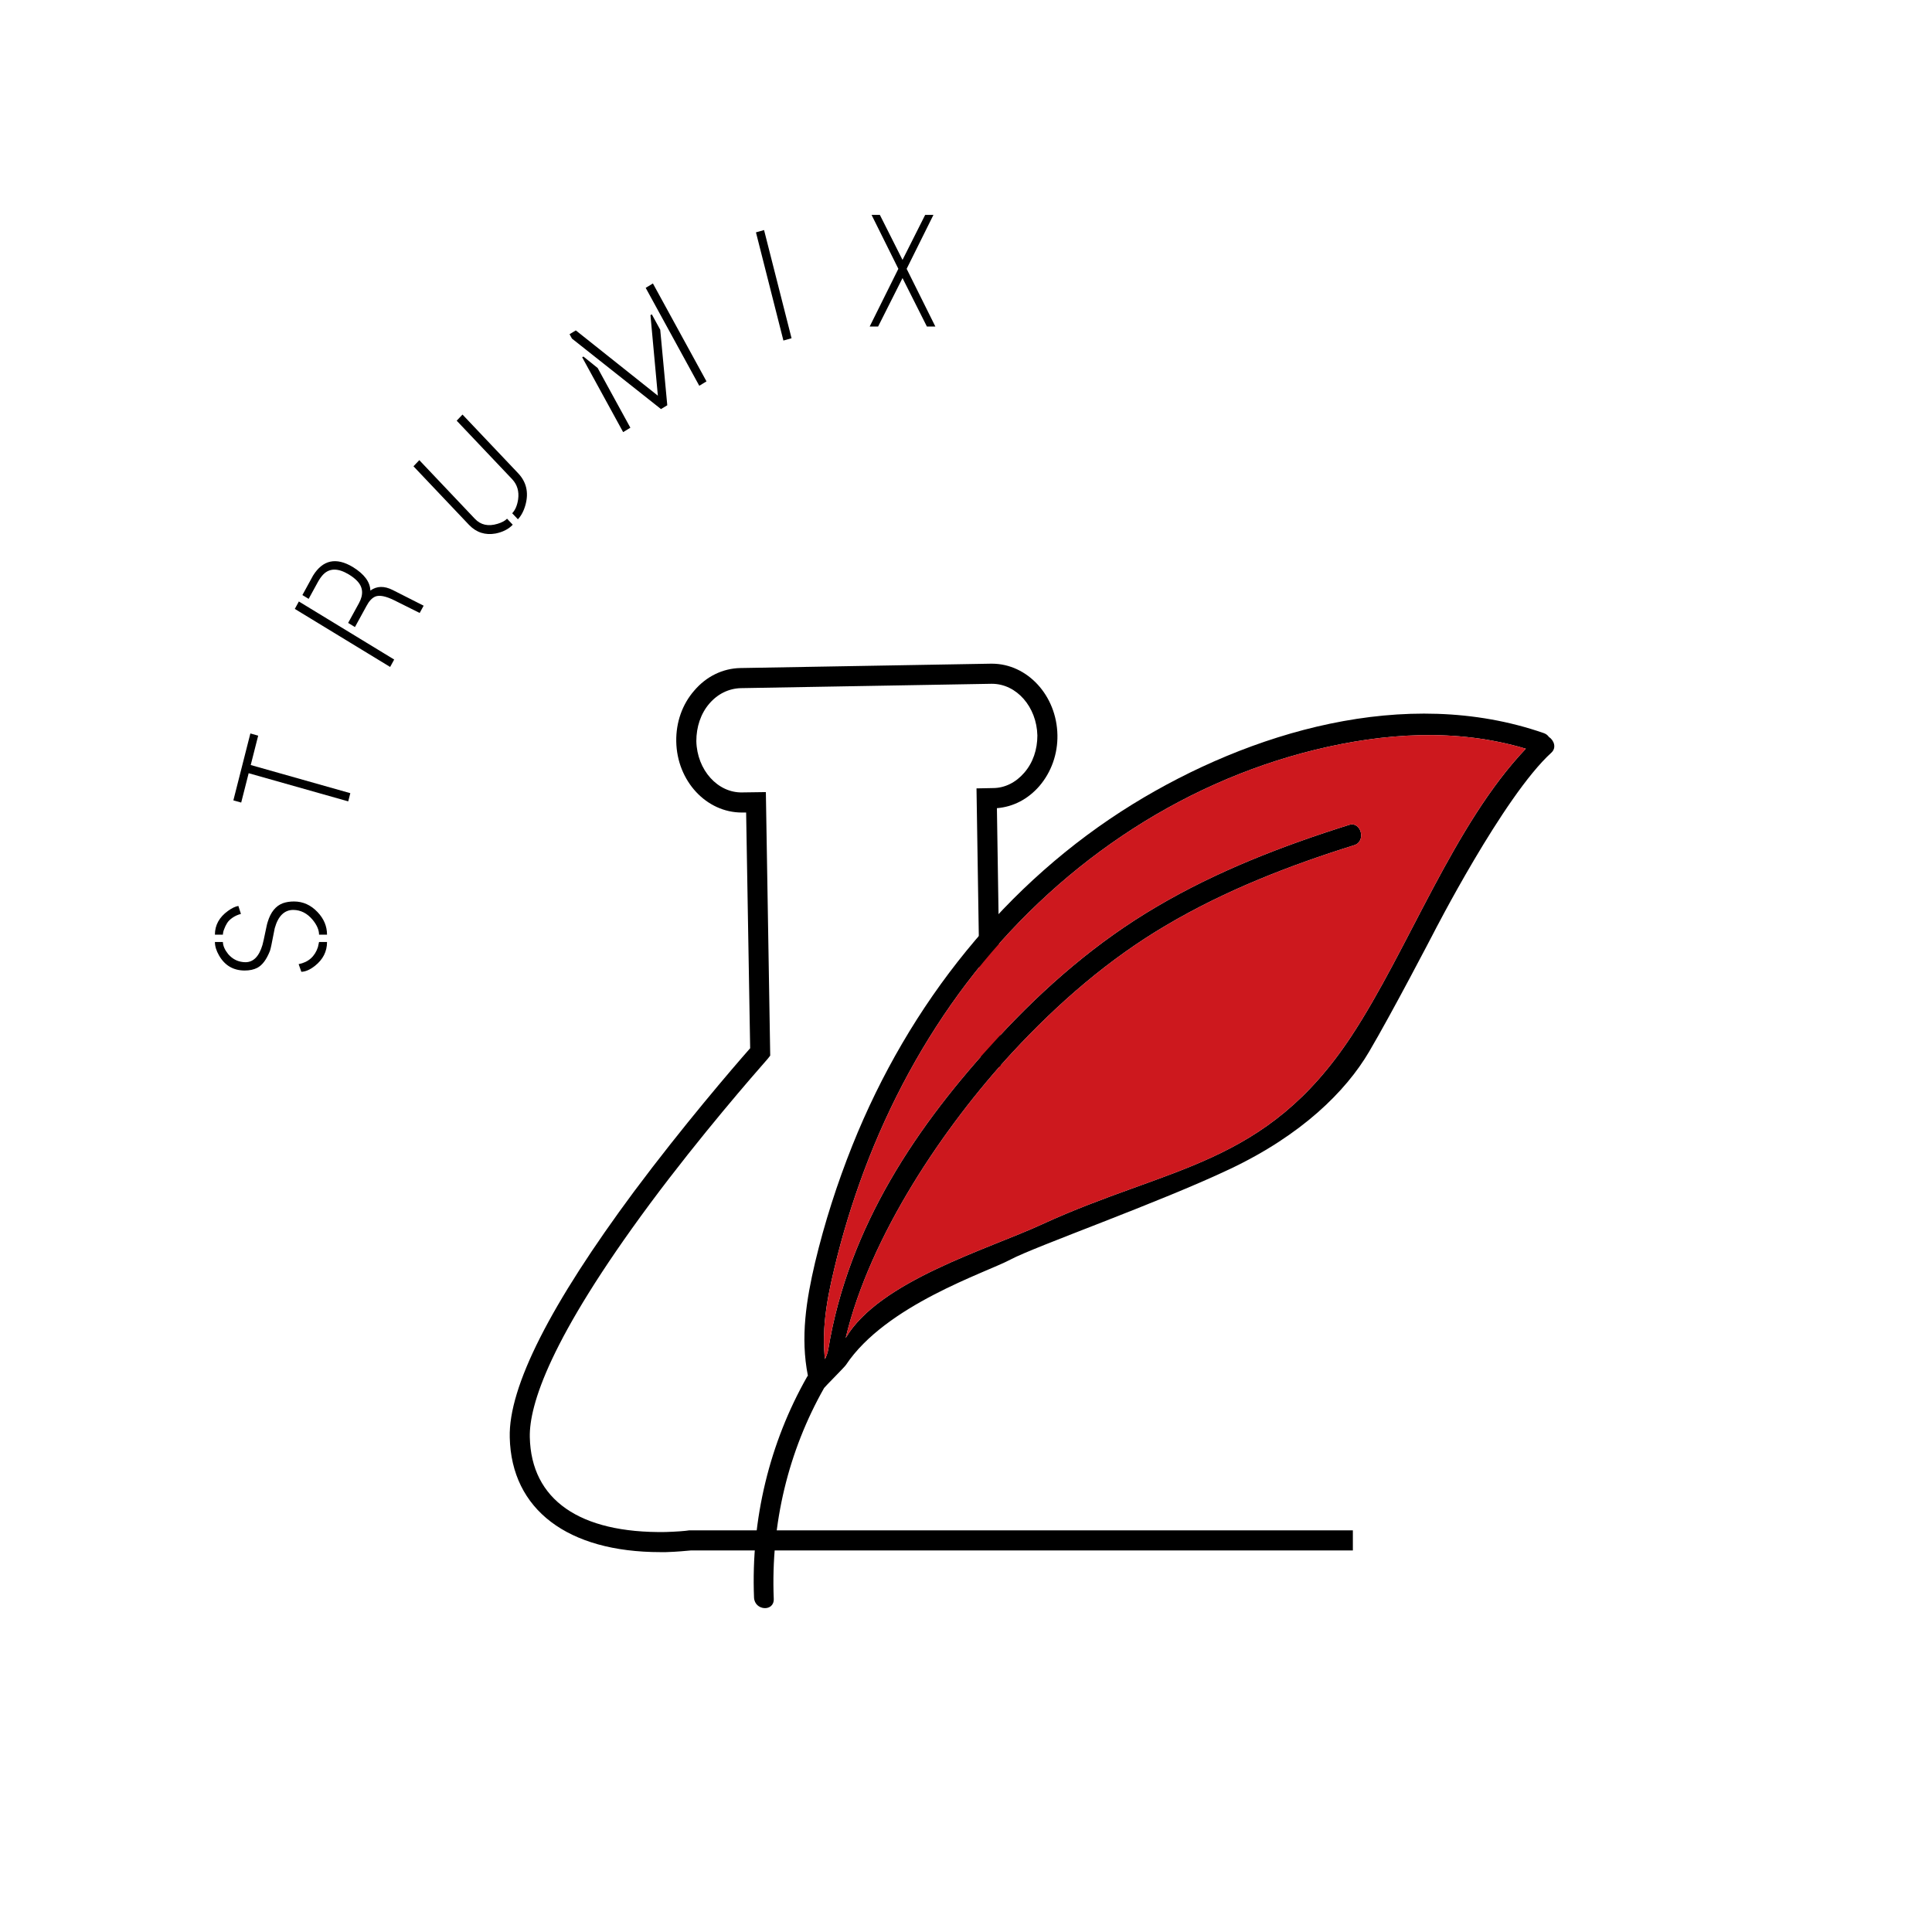
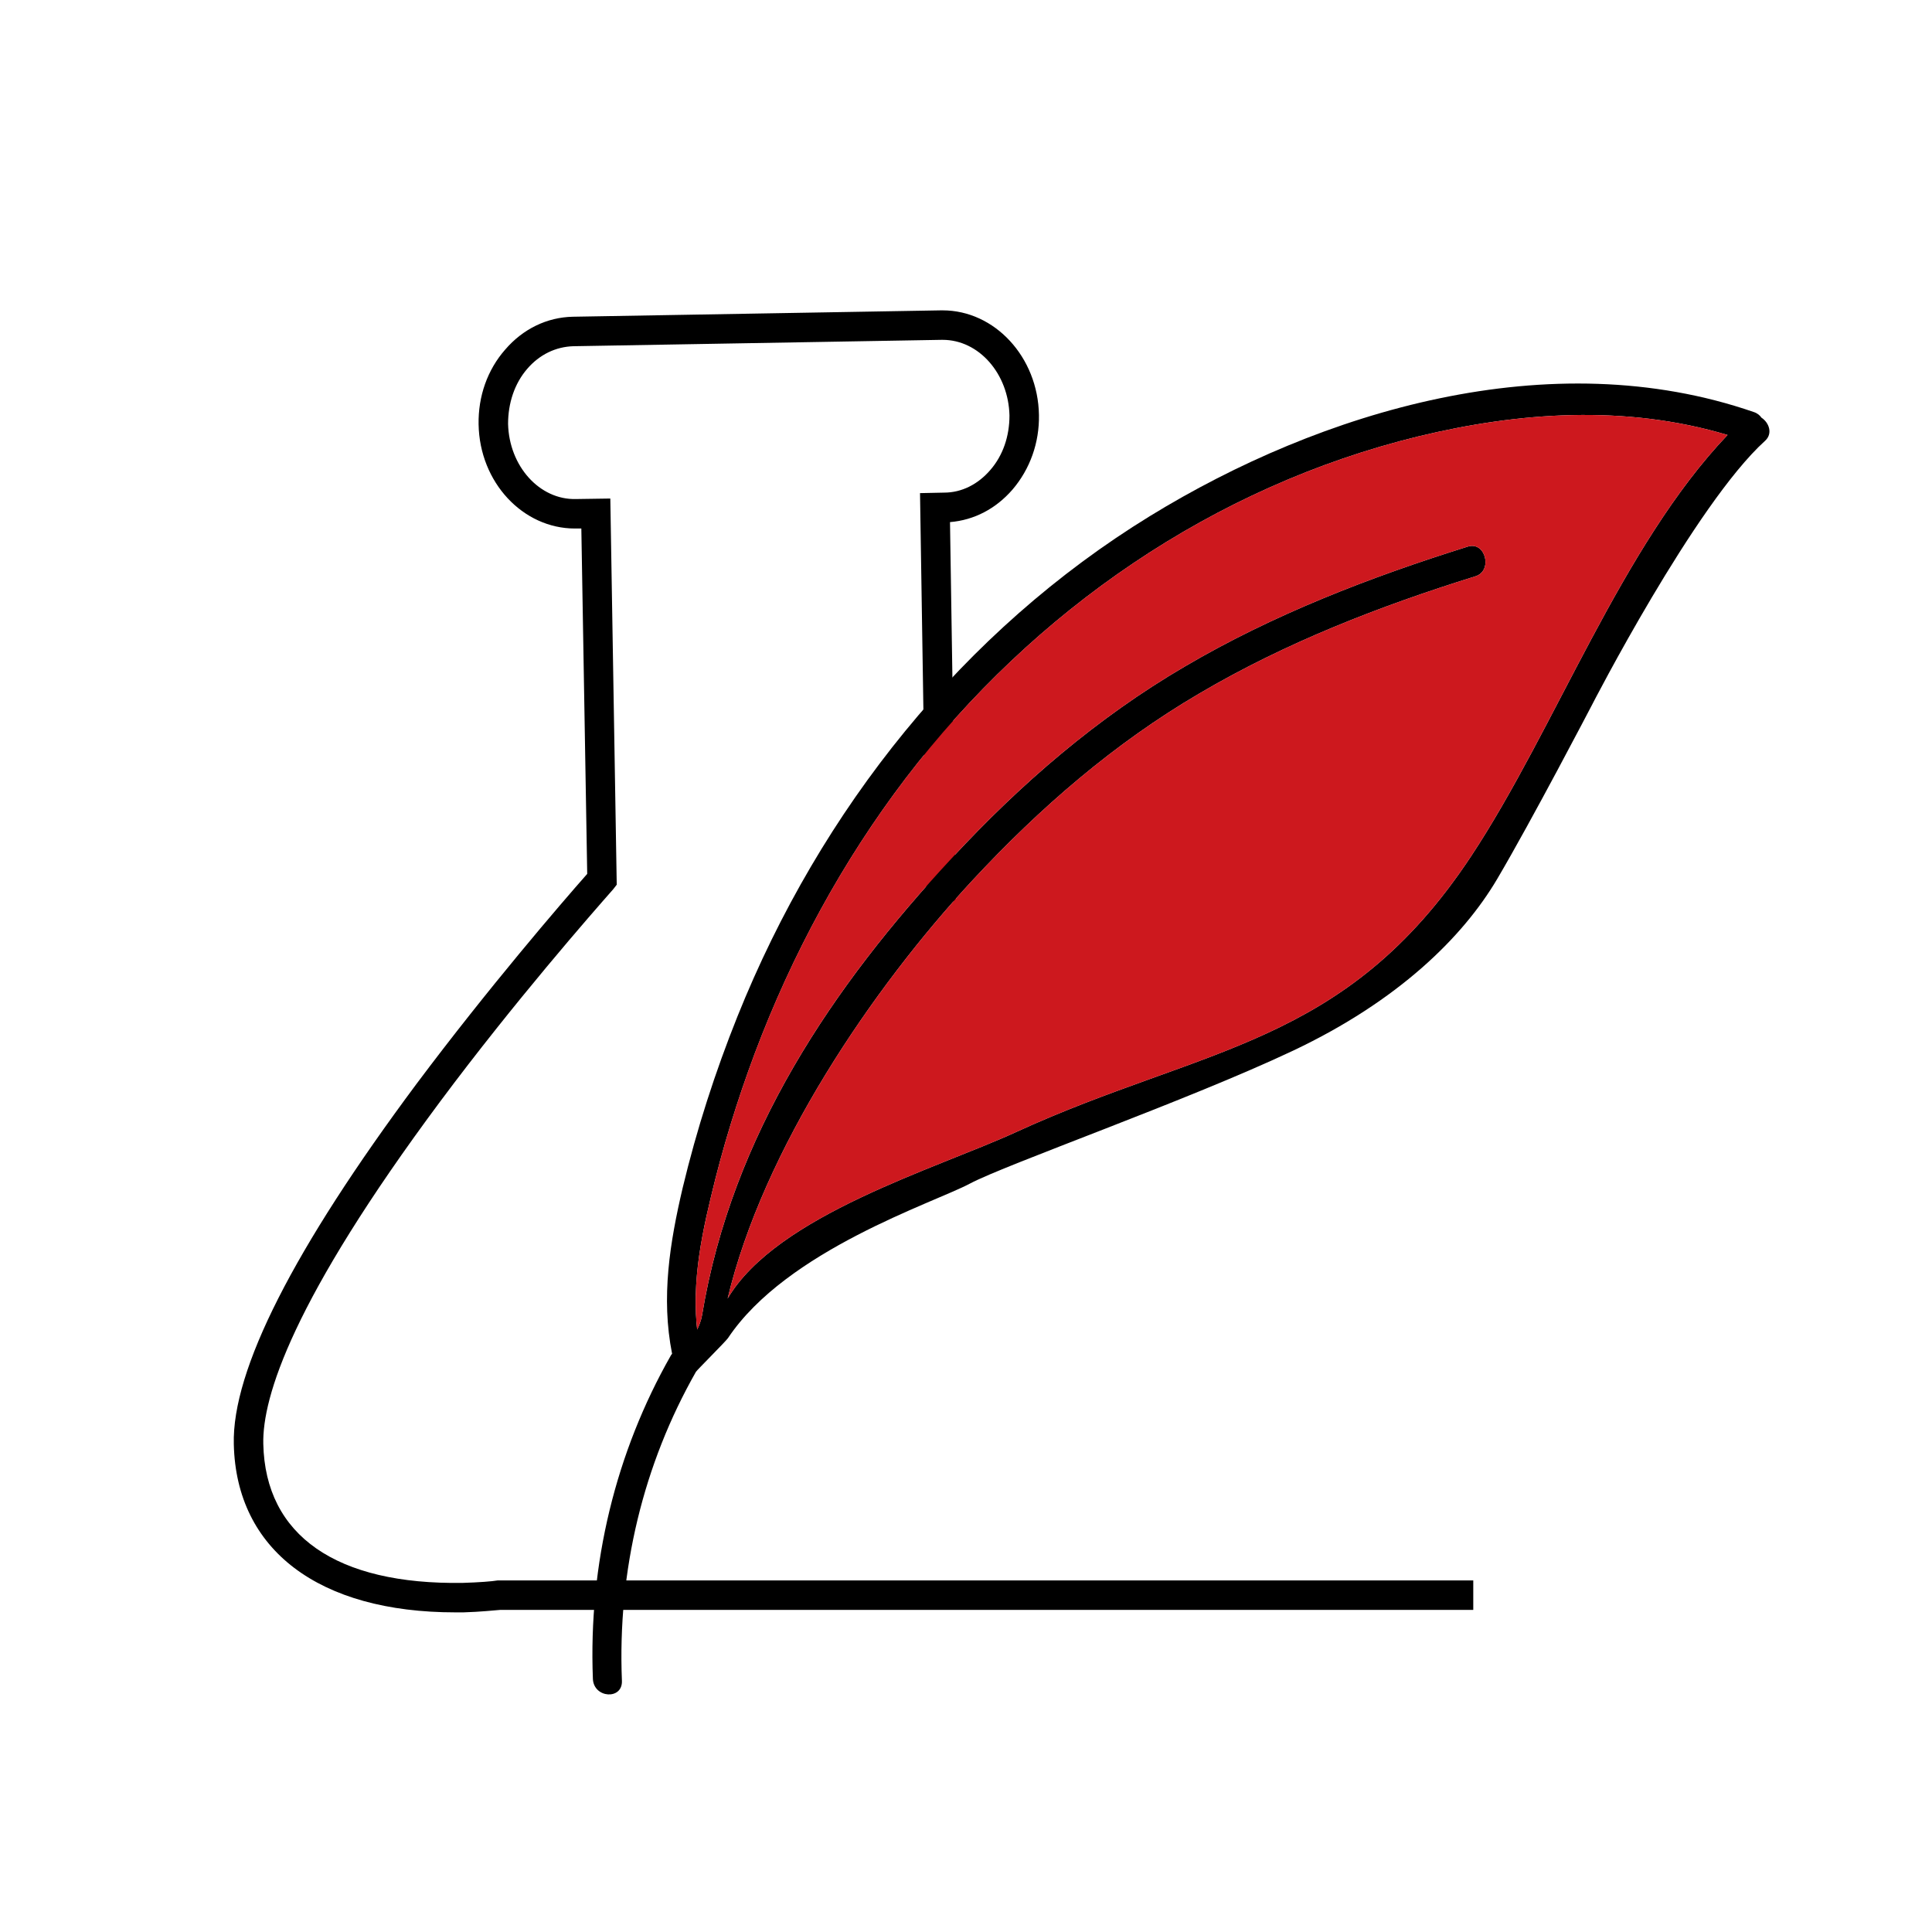
- <svg xmlns="http://www.w3.org/2000/svg" width="71" height="71" viewBox="0 0 71 71" fill="none">
-   <path d="M49.717 56.239H25.368H25.331C25.184 56.264 24.864 56.288 24.459 56.301C21.301 56.35 19.52 55.118 19.47 52.814C19.446 51.644 20.195 49.216 23.894 44.226C25.762 41.713 27.678 39.52 28.219 38.904L28.305 38.793L28.145 29.109L27.285 29.121C26.376 29.146 25.614 28.296 25.59 27.236C25.59 26.719 25.749 26.226 26.069 25.856C26.376 25.499 26.781 25.302 27.224 25.289L36.427 25.129H36.452C37.361 25.129 38.098 25.979 38.123 27.027C38.123 27.544 37.963 28.025 37.644 28.394C37.336 28.752 36.931 28.961 36.489 28.961L35.886 28.973L36.046 39.212H36.783L36.636 29.7C37.238 29.651 37.779 29.368 38.197 28.887C38.639 28.37 38.872 27.704 38.86 27.014C38.835 25.561 37.754 24.39 36.452 24.39H36.415L27.212 24.55C26.56 24.562 25.958 24.858 25.516 25.376C25.073 25.881 24.84 26.546 24.852 27.248C24.877 28.702 25.958 29.86 27.261 29.86H27.297H27.42L27.568 38.522C26.917 39.261 25.098 41.38 23.304 43.783C20.232 47.923 18.684 50.966 18.733 52.826C18.794 55.475 20.859 57.04 24.275 57.04H24.471C24.901 57.028 25.221 56.991 25.393 56.978H49.717V56.239Z" fill="black" />
-   <path d="M56.92 27.081C56.88 27.023 56.819 26.97 56.729 26.94C51.645 25.177 45.917 26.913 41.633 29.549C36.978 32.418 33.41 36.878 31.323 42.097C30.765 43.495 30.305 44.925 29.952 46.401C29.634 47.762 29.408 49.142 29.69 50.557C29.676 50.57 29.665 50.585 29.657 50.601C28.285 53.02 27.596 55.823 27.71 58.708C27.731 59.197 28.457 59.242 28.435 58.754C28.323 55.991 28.973 53.323 30.286 51.007C30.306 50.97 31.031 50.246 31.086 50.163C31.165 50.084 30.448 50.707 30.416 50.558C30.12 49.222 30.35 47.91 30.657 46.634C30.948 45.402 31.318 44.197 31.755 43.025C32.685 40.544 33.952 38.201 35.527 36.127C38.731 31.912 43.238 28.801 48.343 27.551C50.854 26.941 53.512 26.749 56.073 27.515C53.416 30.312 51.775 34.869 49.666 38.073C46.509 42.867 42.971 42.839 38.287 44.996C36.301 45.913 32.308 47.076 31.078 49.171C31.966 45.432 34.685 41.401 37.197 38.684C38.88 36.866 40.749 35.242 42.873 33.995C45.031 32.721 47.377 31.807 49.773 31.058C50.211 30.921 50.024 30.173 49.579 30.314C47.13 31.084 44.72 32.015 42.506 33.321C40.326 34.599 38.404 36.261 36.682 38.127C33.72 41.322 31.183 45.057 30.439 49.585C30.343 50.156 29.827 50.448 30.215 50.637C30.573 50.816 30.68 50.516 31.086 50.163C32.555 47.953 36.228 46.772 37.131 46.29C38.034 45.807 42.6 44.195 45.214 42.954C47.828 41.712 49.45 40.117 50.313 38.651C51.176 37.185 52.669 34.313 52.669 34.313C52.669 34.313 55.254 29.258 57.009 27.663C57.211 27.481 57.109 27.204 56.92 27.081Z" fill="black" />
-   <path d="M30.657 46.634C30.397 47.715 30.191 48.823 30.316 49.95C30.356 49.868 30.393 49.778 30.419 49.678L30.439 49.585C31.183 45.057 33.72 41.322 36.682 38.127C38.403 36.261 40.325 34.599 42.506 33.321C44.72 32.015 47.13 31.084 49.579 30.314C50.024 30.173 50.211 30.921 49.772 31.058C47.377 31.807 45.031 32.721 42.873 33.995C40.749 35.242 38.879 36.866 37.197 38.684C34.684 41.401 31.966 45.432 31.077 49.171C32.308 47.076 36.301 45.913 38.287 44.996C42.971 42.84 46.508 42.867 49.666 38.073C51.775 34.869 53.416 30.312 56.072 27.515C53.512 26.749 50.854 26.941 48.343 27.551C43.237 28.801 38.731 31.912 35.527 36.127C33.952 38.201 32.685 40.544 31.755 43.025C31.318 44.197 30.948 45.402 30.657 46.634Z" fill="#CD181E" />
-   <path d="M11.074 35.713L10.975 35.432C11.334 35.361 11.57 35.152 11.684 34.805C11.711 34.68 11.725 34.617 11.725 34.617H12.018C12.018 34.969 11.869 35.262 11.572 35.496C11.393 35.637 11.227 35.709 11.074 35.713ZM8.994 35.666C8.576 35.666 8.262 35.482 8.051 35.115C7.949 34.939 7.898 34.773 7.898 34.617H8.191C8.195 34.758 8.26 34.906 8.385 35.062C8.553 35.258 8.764 35.357 9.018 35.361C9.311 35.361 9.52 35.15 9.645 34.728C9.66 34.685 9.709 34.465 9.791 34.066C9.807 33.988 9.822 33.926 9.838 33.879C9.947 33.52 10.133 33.291 10.395 33.193C10.516 33.15 10.652 33.129 10.805 33.129C11.137 33.129 11.426 33.26 11.672 33.521C11.902 33.764 12.018 34.039 12.018 34.348H11.725C11.725 34.176 11.646 33.994 11.49 33.803C11.291 33.564 11.055 33.443 10.781 33.439C10.449 33.439 10.221 33.664 10.096 34.113C10.088 34.148 10.047 34.355 9.973 34.734C9.953 34.828 9.936 34.898 9.92 34.945C9.795 35.262 9.641 35.469 9.457 35.566C9.328 35.633 9.174 35.666 8.994 35.666ZM8.191 34.348H7.898C7.898 33.996 8.059 33.705 8.379 33.475C8.52 33.373 8.646 33.312 8.76 33.293L8.854 33.586C8.736 33.617 8.633 33.664 8.543 33.727C8.453 33.789 8.387 33.855 8.344 33.926C8.301 33.996 8.268 34.064 8.244 34.131C8.217 34.193 8.201 34.246 8.197 34.289L8.191 34.348Z" fill="black" />
-   <path d="M8.864 29.494L8.576 29.413L9.201 26.954L9.488 27.035L9.214 28.114L12.874 29.149L12.797 29.45L9.138 28.415L8.864 29.494Z" fill="black" />
-   <path d="M14.337 24.51L10.834 22.377L10.983 22.104L14.486 24.238L14.337 24.51ZM13.044 23.044L12.794 22.892L13.191 22.167C13.367 21.845 13.342 21.569 13.116 21.34C13.039 21.261 12.941 21.185 12.821 21.112C12.43 20.875 12.117 20.873 11.882 21.109C11.809 21.184 11.742 21.28 11.678 21.396L11.343 22.008L11.113 21.868L11.504 21.153C11.865 20.574 12.354 20.469 12.97 20.84C13.388 21.099 13.602 21.387 13.611 21.703C13.848 21.532 14.122 21.526 14.436 21.685L15.569 22.259L15.423 22.526L14.49 22.061C14.178 21.907 13.945 21.861 13.792 21.923C13.669 21.976 13.562 22.091 13.469 22.268L13.044 23.044Z" fill="black" />
-   <path d="M17.239 19.292L15.195 17.136L15.409 16.91L17.452 19.066C17.667 19.293 17.946 19.354 18.287 19.249C18.445 19.201 18.561 19.139 18.634 19.062L18.843 19.283C18.69 19.445 18.48 19.552 18.214 19.606C17.833 19.674 17.508 19.57 17.239 19.292ZM19.033 19.083L18.823 18.862C18.936 18.743 19.008 18.573 19.041 18.352C19.081 18.06 19.01 17.815 18.827 17.616L16.783 15.46L16.997 15.235L19.041 17.391C19.342 17.708 19.433 18.091 19.315 18.539C19.253 18.769 19.159 18.95 19.033 19.083Z" fill="black" />
-   <path d="M22.9 15.88L21.395 13.13L21.44 13.103L21.964 13.524L23.166 15.719L22.9 15.88ZM21.018 12.442L20.931 12.282L21.161 12.142L24.176 14.541L23.904 11.582L23.954 11.552L24.263 12.117L24.522 14.893L24.291 15.033L21.018 12.442ZM25.698 14.177L23.729 10.579L23.994 10.417L25.963 14.015L25.698 14.177Z" fill="black" />
-   <path d="M28.79 12.515L27.781 8.539L28.079 8.455L29.089 12.43L28.79 12.515Z" fill="black" />
-   <path d="M31.96 12L33.014 9.879L32.03 7.898H32.335L33.167 9.551L33.999 7.898H34.303L33.319 9.879L34.374 12H34.063L33.167 10.219L32.27 12H31.96Z" fill="black" />
+ <svg xmlns="http://www.w3.org/2000/svg" width="50" height="50" viewBox="0 0 50 50" fill="none">
+   <path d="M38.128 40.901H12.92H12.882C12.729 40.927 12.399 40.952 11.979 40.965C8.709 41.016 6.865 39.744 6.814 37.366C6.788 36.158 7.564 33.653 11.394 28.504C13.327 25.91 15.312 23.646 15.872 23.011L15.961 22.896L15.795 12.902L14.905 12.915C13.963 12.94 13.175 12.063 13.149 10.969C13.149 10.435 13.315 9.926 13.645 9.545C13.963 9.176 14.383 8.973 14.841 8.96L24.369 8.795H24.395C25.336 8.795 26.1 9.672 26.125 10.753C26.125 11.287 25.96 11.783 25.629 12.164C25.311 12.533 24.891 12.749 24.433 12.749L23.81 12.762L23.975 23.328H24.738L24.586 13.512C25.209 13.461 25.769 13.169 26.201 12.673C26.659 12.139 26.901 11.452 26.888 10.74C26.863 9.24 25.743 8.032 24.395 8.032H24.357L14.828 8.197C14.154 8.21 13.531 8.515 13.073 9.049C12.615 9.57 12.373 10.257 12.386 10.982C12.411 12.482 13.531 13.678 14.879 13.678H14.918H15.045L15.197 22.616C14.523 23.379 12.64 25.566 10.783 28.046C7.603 32.318 6 35.459 6.051 37.379C6.114 40.113 8.251 41.728 11.788 41.728H11.992C12.437 41.715 12.768 41.677 12.946 41.664H38.128V40.901Z" fill="black" />
+   <path d="M45.586 10.809C45.545 10.749 45.481 10.694 45.389 10.664C40.125 8.844 34.194 10.635 29.759 13.357C24.94 16.317 21.246 20.92 19.085 26.306C18.507 27.748 18.031 29.225 17.666 30.748C17.337 32.153 17.103 33.577 17.394 35.037C17.38 35.051 17.368 35.066 17.36 35.083C15.94 37.578 15.227 40.472 15.344 43.45C15.366 43.953 16.118 44 16.095 43.496C15.979 40.645 16.652 37.892 18.011 35.502C18.032 35.463 18.782 34.716 18.84 34.63C18.922 34.549 18.179 35.192 18.146 35.038C17.84 33.659 18.078 32.305 18.396 30.988C18.697 29.717 19.08 28.473 19.533 27.263C20.496 24.703 21.807 22.286 23.438 20.144C26.755 15.795 31.421 12.584 36.706 11.294C39.306 10.664 42.058 10.466 44.709 11.257C41.958 14.143 40.26 18.846 38.076 22.153C34.807 27.101 31.145 27.072 26.295 29.298C24.239 30.244 20.105 31.445 18.831 33.606C19.751 29.748 22.566 25.588 25.167 22.784C26.909 20.907 28.844 19.232 31.043 17.945C33.277 16.629 35.706 15.686 38.186 14.914C38.64 14.772 38.447 14 37.986 14.146C35.45 14.94 32.955 15.901 30.663 17.249C28.406 18.568 26.416 20.283 24.634 22.209C21.567 25.506 18.941 29.361 18.17 34.033C18.07 34.623 17.536 34.925 17.938 35.12C18.308 35.304 18.42 34.995 18.84 34.63C20.361 32.35 24.163 31.131 25.098 30.633C26.033 30.135 30.76 28.471 33.467 27.19C36.174 25.909 37.852 24.263 38.746 22.75C39.639 21.237 41.185 18.273 41.185 18.273C41.185 18.273 43.861 13.056 45.678 11.41C45.888 11.222 45.782 10.936 45.586 10.809Z" fill="black" />
+   <path d="M18.396 30.988C18.126 32.104 17.914 33.248 18.042 34.41C18.084 34.325 18.123 34.233 18.149 34.13L18.17 34.033C18.94 29.361 21.567 25.506 24.633 22.209C26.415 20.283 28.406 18.568 30.663 17.249C32.955 15.901 35.45 14.94 37.986 14.146C38.446 14 38.64 14.772 38.186 14.914C35.706 15.686 33.277 16.629 31.043 17.945C28.844 19.232 26.908 20.907 25.167 22.784C22.565 25.588 19.751 29.748 18.831 33.606C20.105 31.445 24.239 30.244 26.295 29.298C31.145 27.072 34.807 27.101 38.076 22.153C40.259 18.846 41.958 14.143 44.709 11.257C42.058 10.466 39.306 10.664 36.706 11.294C31.42 12.584 26.755 15.795 23.437 20.144C21.806 22.286 20.495 24.703 19.532 27.263C19.08 28.473 18.697 29.717 18.396 30.988Z" fill="#CD181E" />
</svg>
